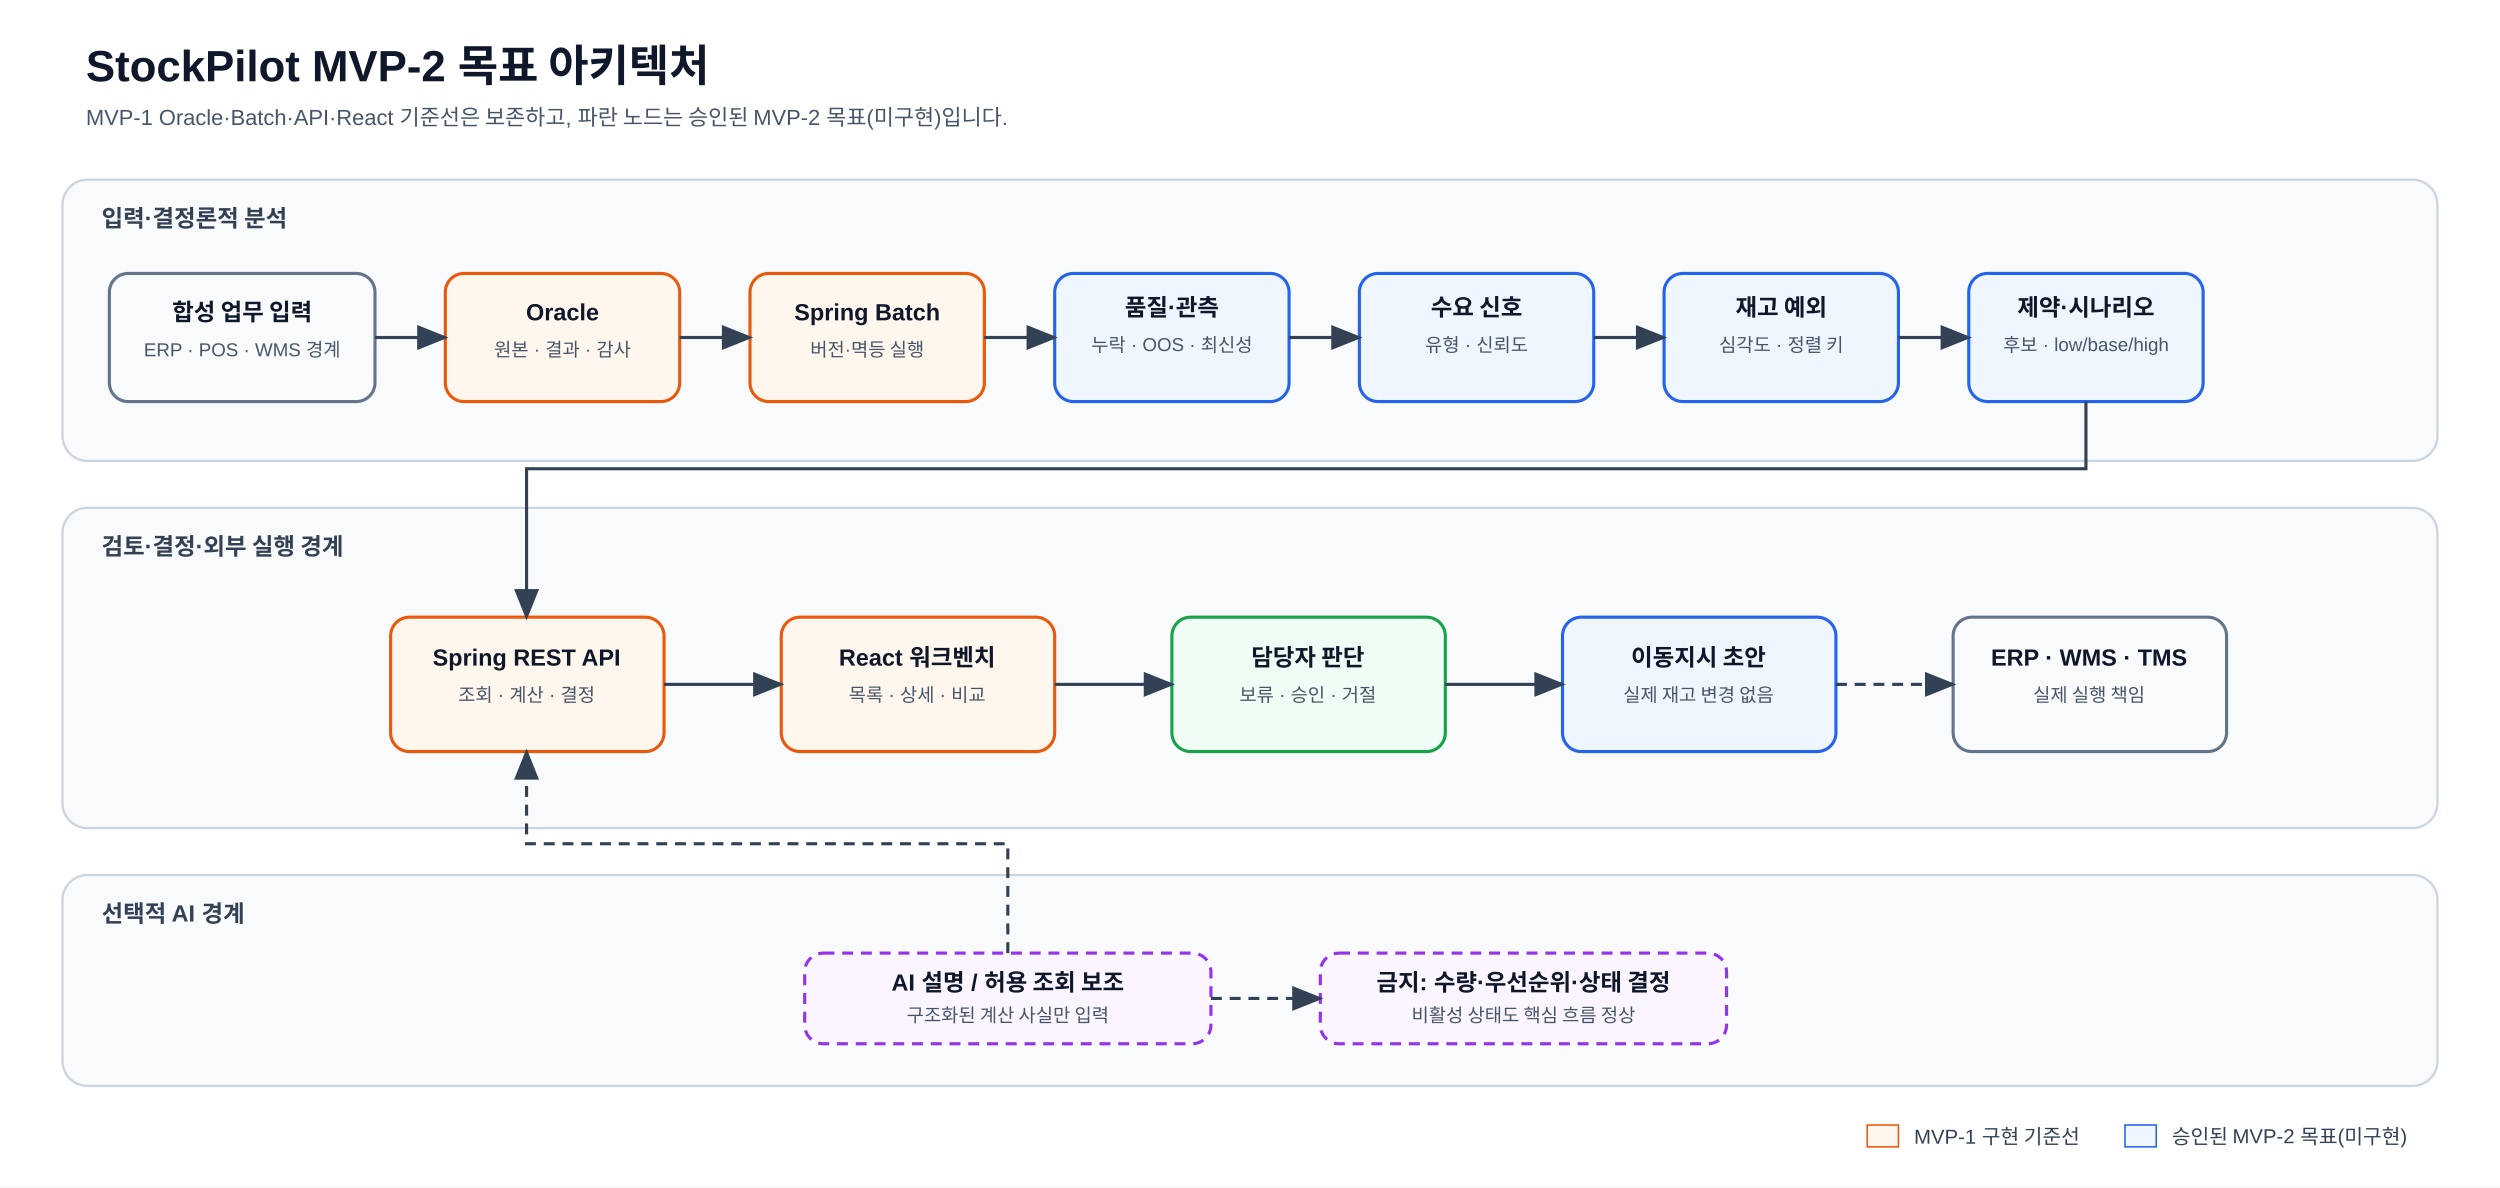
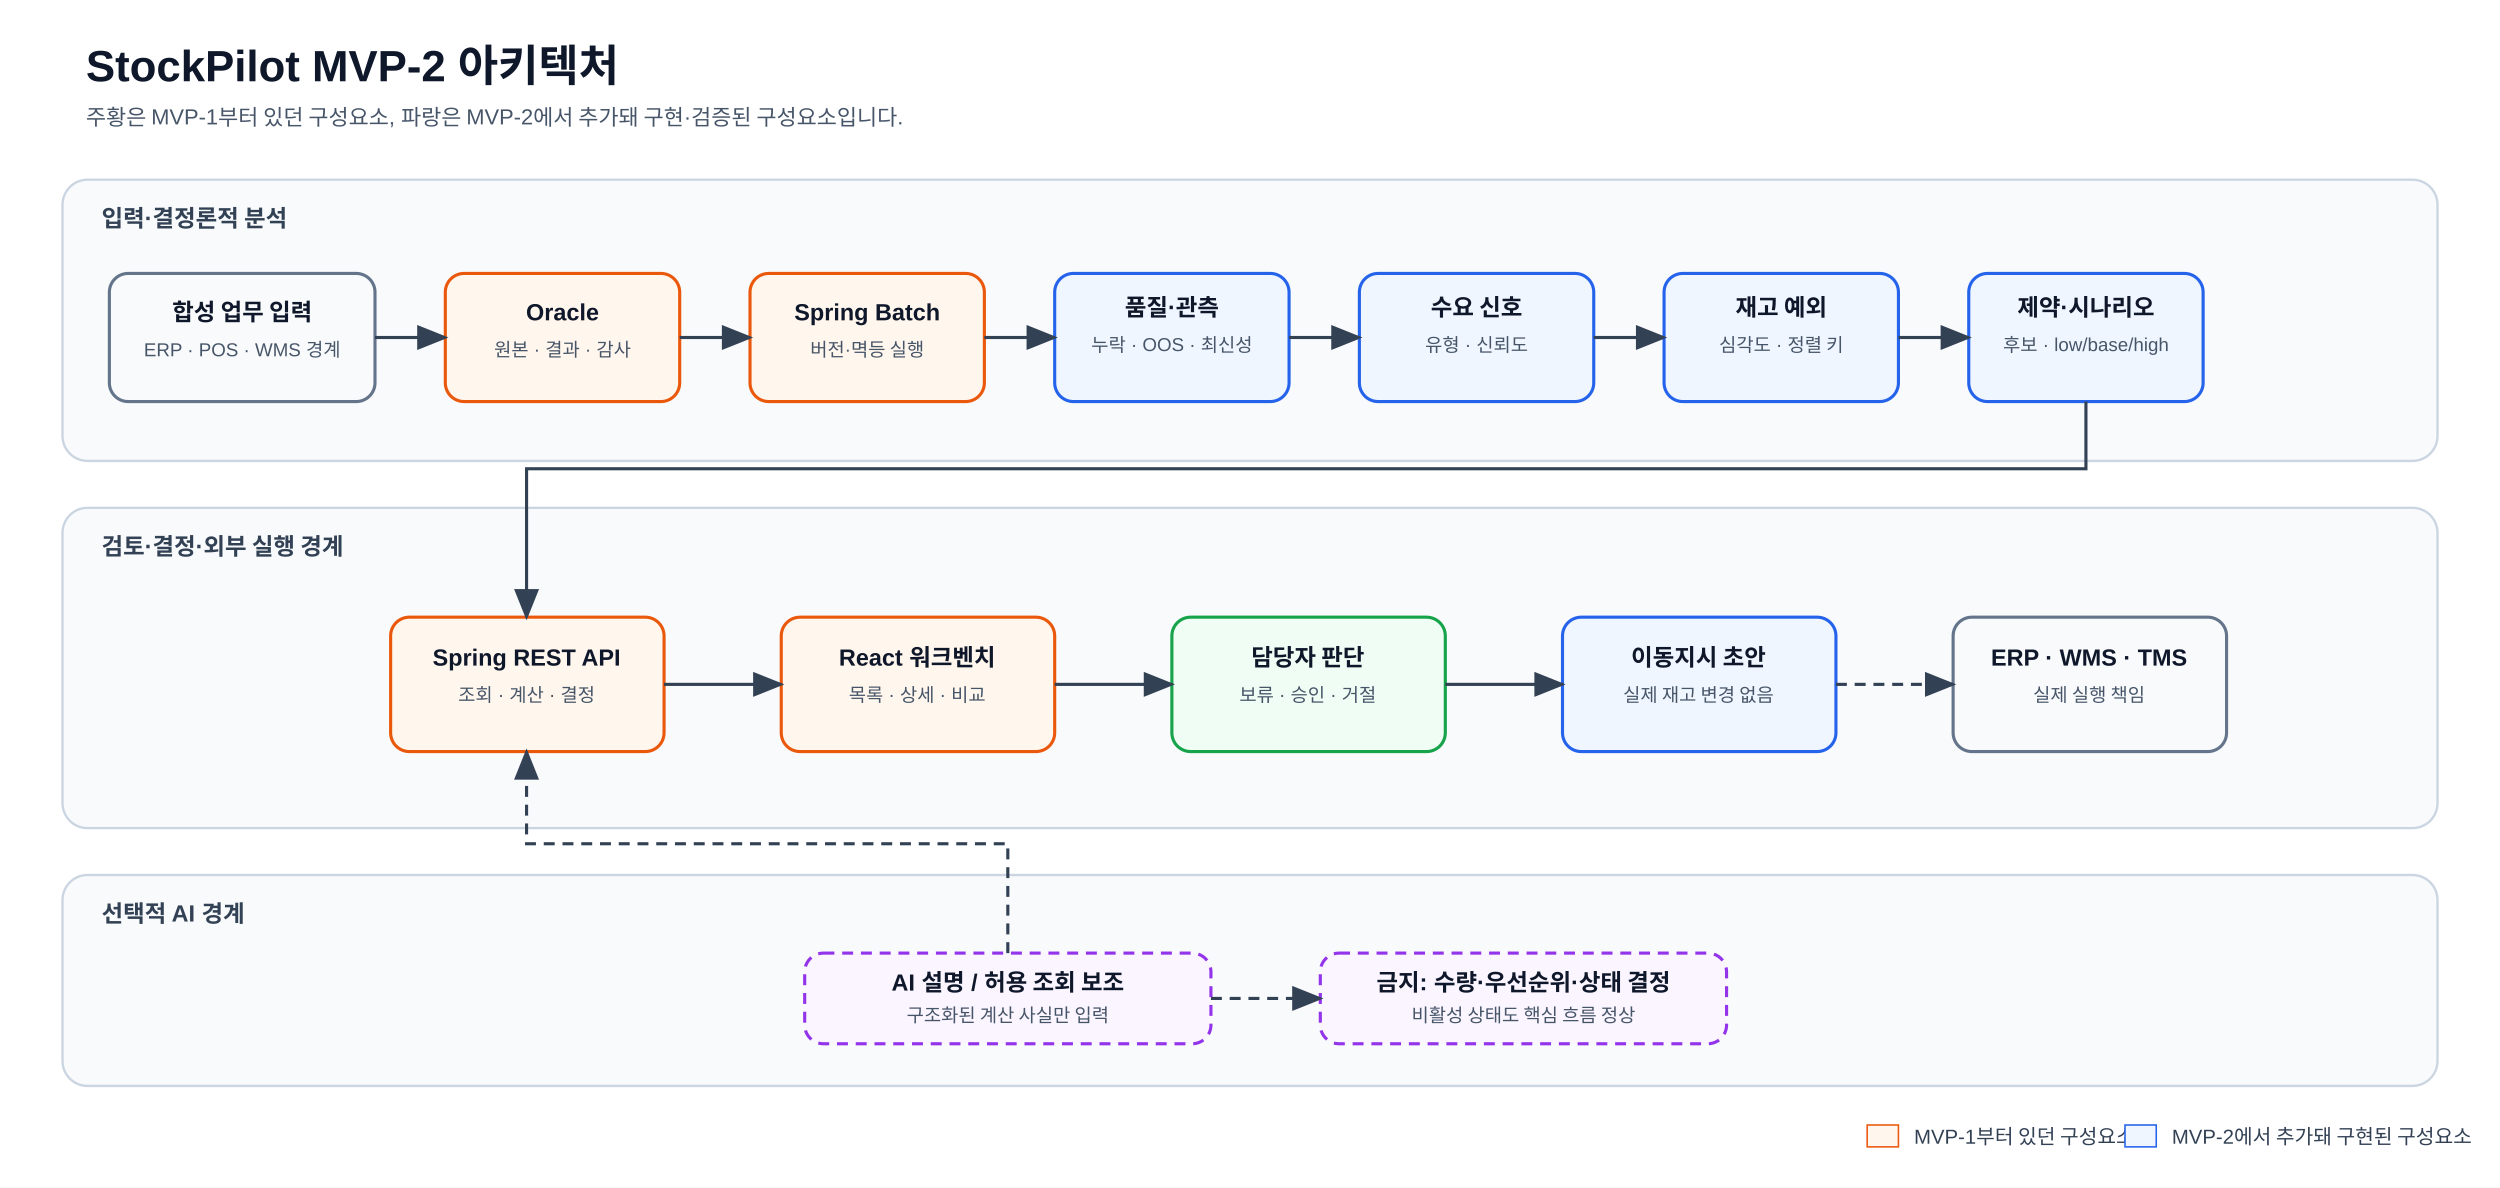
<svg xmlns="http://www.w3.org/2000/svg" width="1600" height="760" viewBox="0 0 1600 760" role="img" aria-labelledby="title desc">
  <defs>
    <marker id="arrow" markerWidth="10" markerHeight="8" refX="9" refY="4" orient="auto">
      <path d="M0,0 L10,4 L0,8 Z" fill="#334155" />
    </marker>
    <style>
      .title{font:700 28px Arial,'Noto Sans KR',sans-serif;fill:#0f172a}.subtitle{font:14px Arial,'Noto Sans KR',sans-serif;fill:#475569}.lane{fill:#f8fafc;stroke:#cbd5e1;stroke-width:1.5}.lane-title{font:700 15px Arial,'Noto Sans KR',sans-serif;fill:#334155}.box{fill:#fff;stroke:#64748b;stroke-width:2;rx:12}.current{fill:#fff7ed;stroke:#ea580c}.target{fill:#eff6ff;stroke:#2563eb}.external{fill:#f8fafc;stroke:#64748b}.human{fill:#f0fdf4;stroke:#16a34a}.ai{fill:#faf5ff;stroke:#9333ea;stroke-dasharray:7 5}.label{font:700 15px Arial,'Noto Sans KR',sans-serif;fill:#0f172a;text-anchor:middle}.small{font:12px Arial,'Noto Sans KR',sans-serif;fill:#475569;text-anchor:middle}.edge{fill:none;stroke:#334155;stroke-width:2;marker-end:url(#arrow)}.dashed{stroke-dasharray:7 5}.legend{font:13px Arial,'Noto Sans KR',sans-serif;fill:#334155}
    </style>
  </defs>
  <rect width="1600" height="760" fill="#ffffff" />
-   <text x="55" y="52" class="title">StockPilot MVP-2 목표 아키텍처</text>
-   <text x="55" y="80" class="subtitle">MVP-1 Oracle·Batch·API·React 기준선은 보존하고, 파란 노드는 승인된 MVP-2 목표(미구현)입니다.</text>
+   <text x="55" y="52" class="title">StockPilot MVP-2 아키텍처</text>
+   <text x="55" y="80" class="subtitle">주황은 MVP-1부터 있던 구성요소, 파랑은 MVP-2에서 추가돼 구현·검증된 구성요소입니다.</text>
  <rect x="40" y="115" width="1520" height="180" rx="16" class="lane" />
  <text x="65" y="145" class="lane-title">입력·결정론적 분석</text>
  <rect x="70" y="175" width="170" height="82" class="box external" />
  <text x="155" y="205" class="label">합성 업무 입력</text>
  <text x="155" y="228" class="small">ERP · POS · WMS 경계</text>
  <rect x="285" y="175" width="150" height="82" class="box current" />
  <text x="360" y="205" class="label">Oracle</text>
  <text x="360" y="228" class="small">원본 · 결과 · 감사</text>
  <rect x="480" y="175" width="150" height="82" class="box current" />
  <text x="555" y="205" class="label">Spring Batch</text>
  <text x="555" y="228" class="small">버전·멱등 실행</text>
  <rect x="675" y="175" width="150" height="82" class="box target" />
  <text x="750" y="202" class="label">품질·관측</text>
  <text x="750" y="225" class="small">누락 · OOS · 최신성</text>
  <rect x="870" y="175" width="150" height="82" class="box target" />
  <text x="945" y="202" class="label">수요 신호</text>
  <text x="945" y="225" class="small">유형 · 신뢰도</text>
  <rect x="1065" y="175" width="150" height="82" class="box target" />
  <text x="1140" y="202" class="label">재고 예외</text>
  <text x="1140" y="225" class="small">심각도 · 정렬 키</text>
  <rect x="1260" y="175" width="150" height="82" class="box target" />
  <text x="1335" y="202" class="label">제약·시나리오</text>
  <text x="1335" y="225" class="small">후보 · low/base/high</text>
  <path d="M240 216 H285" class="edge" />
  <path d="M435 216 H480" class="edge" />
  <path d="M630 216 H675" class="edge" />
  <path d="M825 216 H870" class="edge" />
  <path d="M1020 216 H1065" class="edge" />
  <path d="M1215 216 H1260" class="edge" />
  <rect x="40" y="325" width="1520" height="205" rx="16" class="lane" />
  <text x="65" y="355" class="lane-title">검토·결정·외부 실행 경계</text>
  <rect x="250" y="395" width="175" height="86" class="box current" />
  <text x="337" y="426" class="label">Spring REST API</text>
  <text x="337" y="449" class="small">조회 · 계산 · 결정</text>
  <rect x="500" y="395" width="175" height="86" class="box current" />
  <text x="587" y="426" class="label">React 워크벤치</text>
  <text x="587" y="449" class="small">목록 · 상세 · 비교</text>
  <rect x="750" y="395" width="175" height="86" class="box human" />
  <text x="837" y="426" class="label">담당자 판단</text>
  <text x="837" y="449" class="small">보류 · 승인 · 거절</text>
  <rect x="1000" y="395" width="175" height="86" class="box target" />
  <text x="1087" y="426" class="label">이동지시 초안</text>
  <text x="1087" y="449" class="small">실제 재고 변경 없음</text>
  <rect x="1250" y="395" width="175" height="86" class="box external" />
  <text x="1337" y="426" class="label">ERP · WMS · TMS</text>
  <text x="1337" y="449" class="small">실제 실행 책임</text>
  <path d="M1335 257 V300 H337 V395" class="edge" />
  <path d="M425 438 H500" class="edge" />
  <path d="M675 438 H750" class="edge" />
  <path d="M925 438 H1000" class="edge" />
  <path d="M1175 438 H1250" class="edge dashed" />
  <rect x="40" y="560" width="1520" height="135" rx="16" class="lane" />
  <text x="65" y="590" class="lane-title">선택적 AI 경계</text>
  <rect x="515" y="610" width="260" height="58" class="box ai" />
  <text x="645" y="634" class="label">AI 설명 / 허용 조회 보조</text>
  <text x="645" y="654" class="small">구조화된 계산 사실만 입력</text>
  <rect x="845" y="610" width="260" height="58" class="box ai" />
  <text x="975" y="634" class="label">금지: 수량·우선순위·상태 결정</text>
  <text x="975" y="654" class="small">비활성 상태도 핵심 흐름 정상</text>
  <path d="M645 610 V540 H337 V481" class="edge dashed" />
  <path d="M775 639 H845" class="edge dashed" />
  <rect x="1195" y="720" width="20" height="14" class="current" />
-   <text x="1225" y="732" class="legend">MVP-1 구현 기준선</text>
+   <text x="1225" y="732" class="legend">MVP-1부터 있던 구성요소</text>
  <rect x="1360" y="720" width="20" height="14" class="target" />
-   <text x="1390" y="732" class="legend">승인된 MVP-2 목표(미구현)</text>
+   <text x="1390" y="732" class="legend">MVP-2에서 추가돼 구현된 구성요소</text>
</svg>
